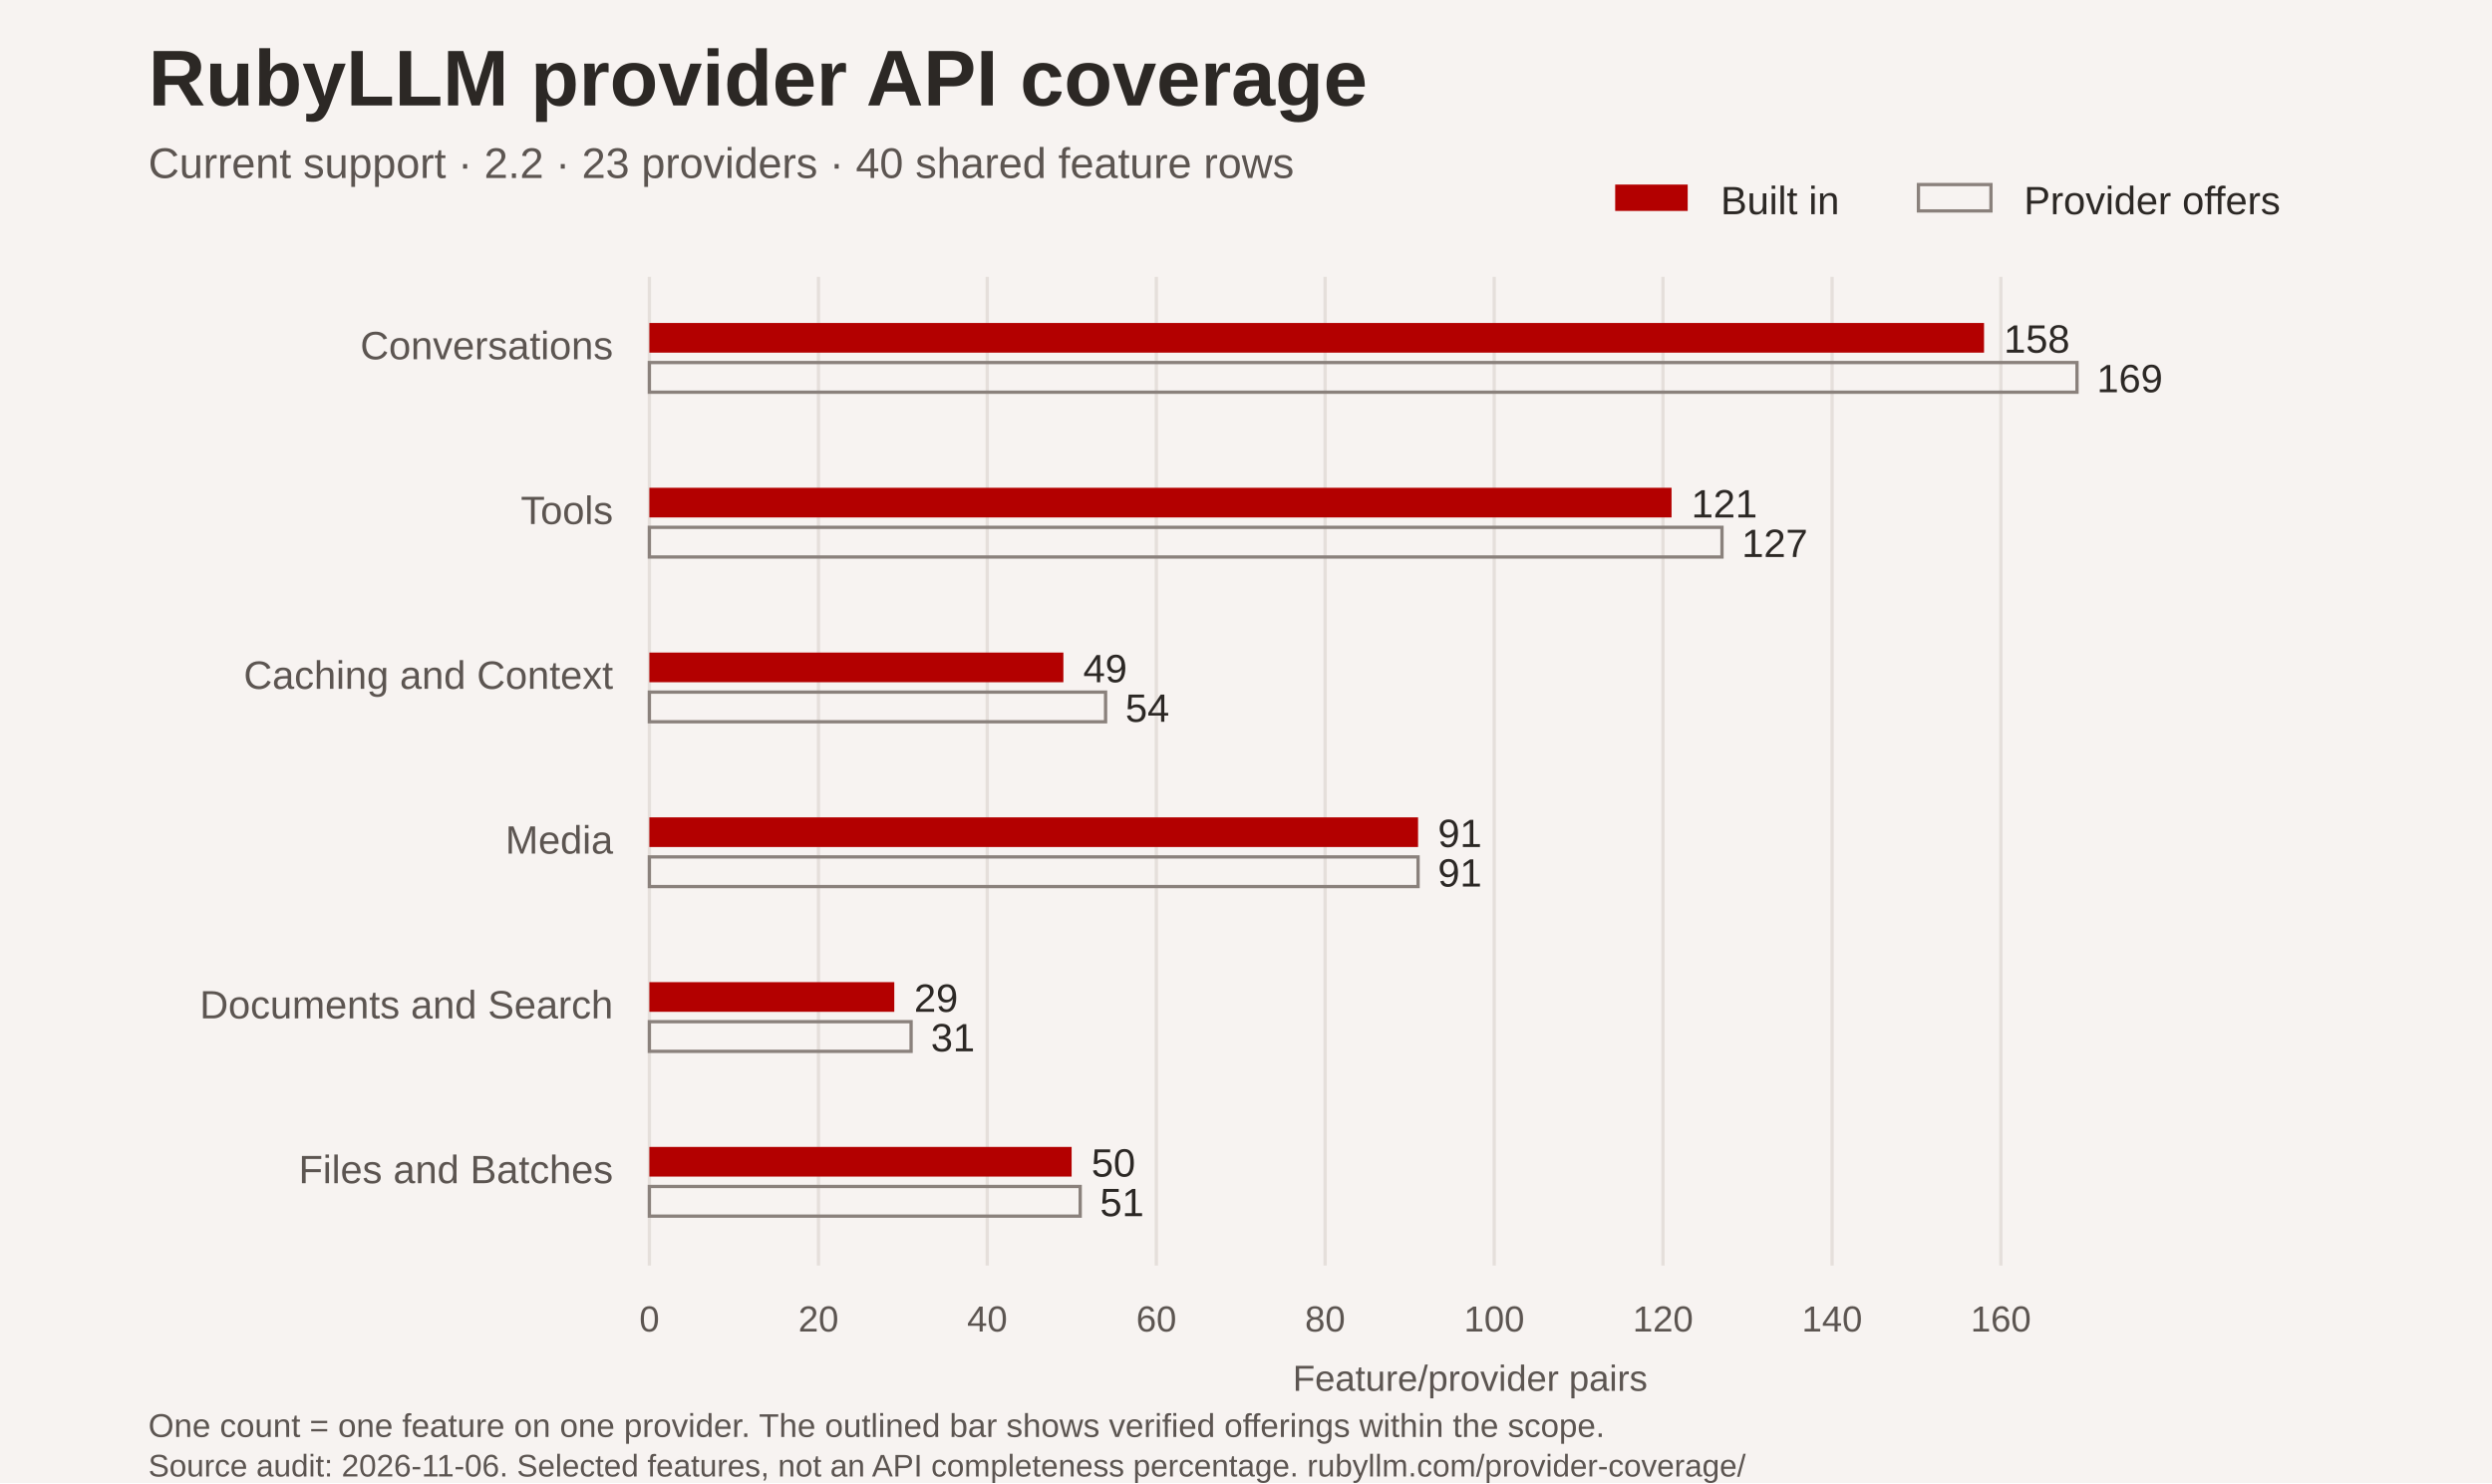
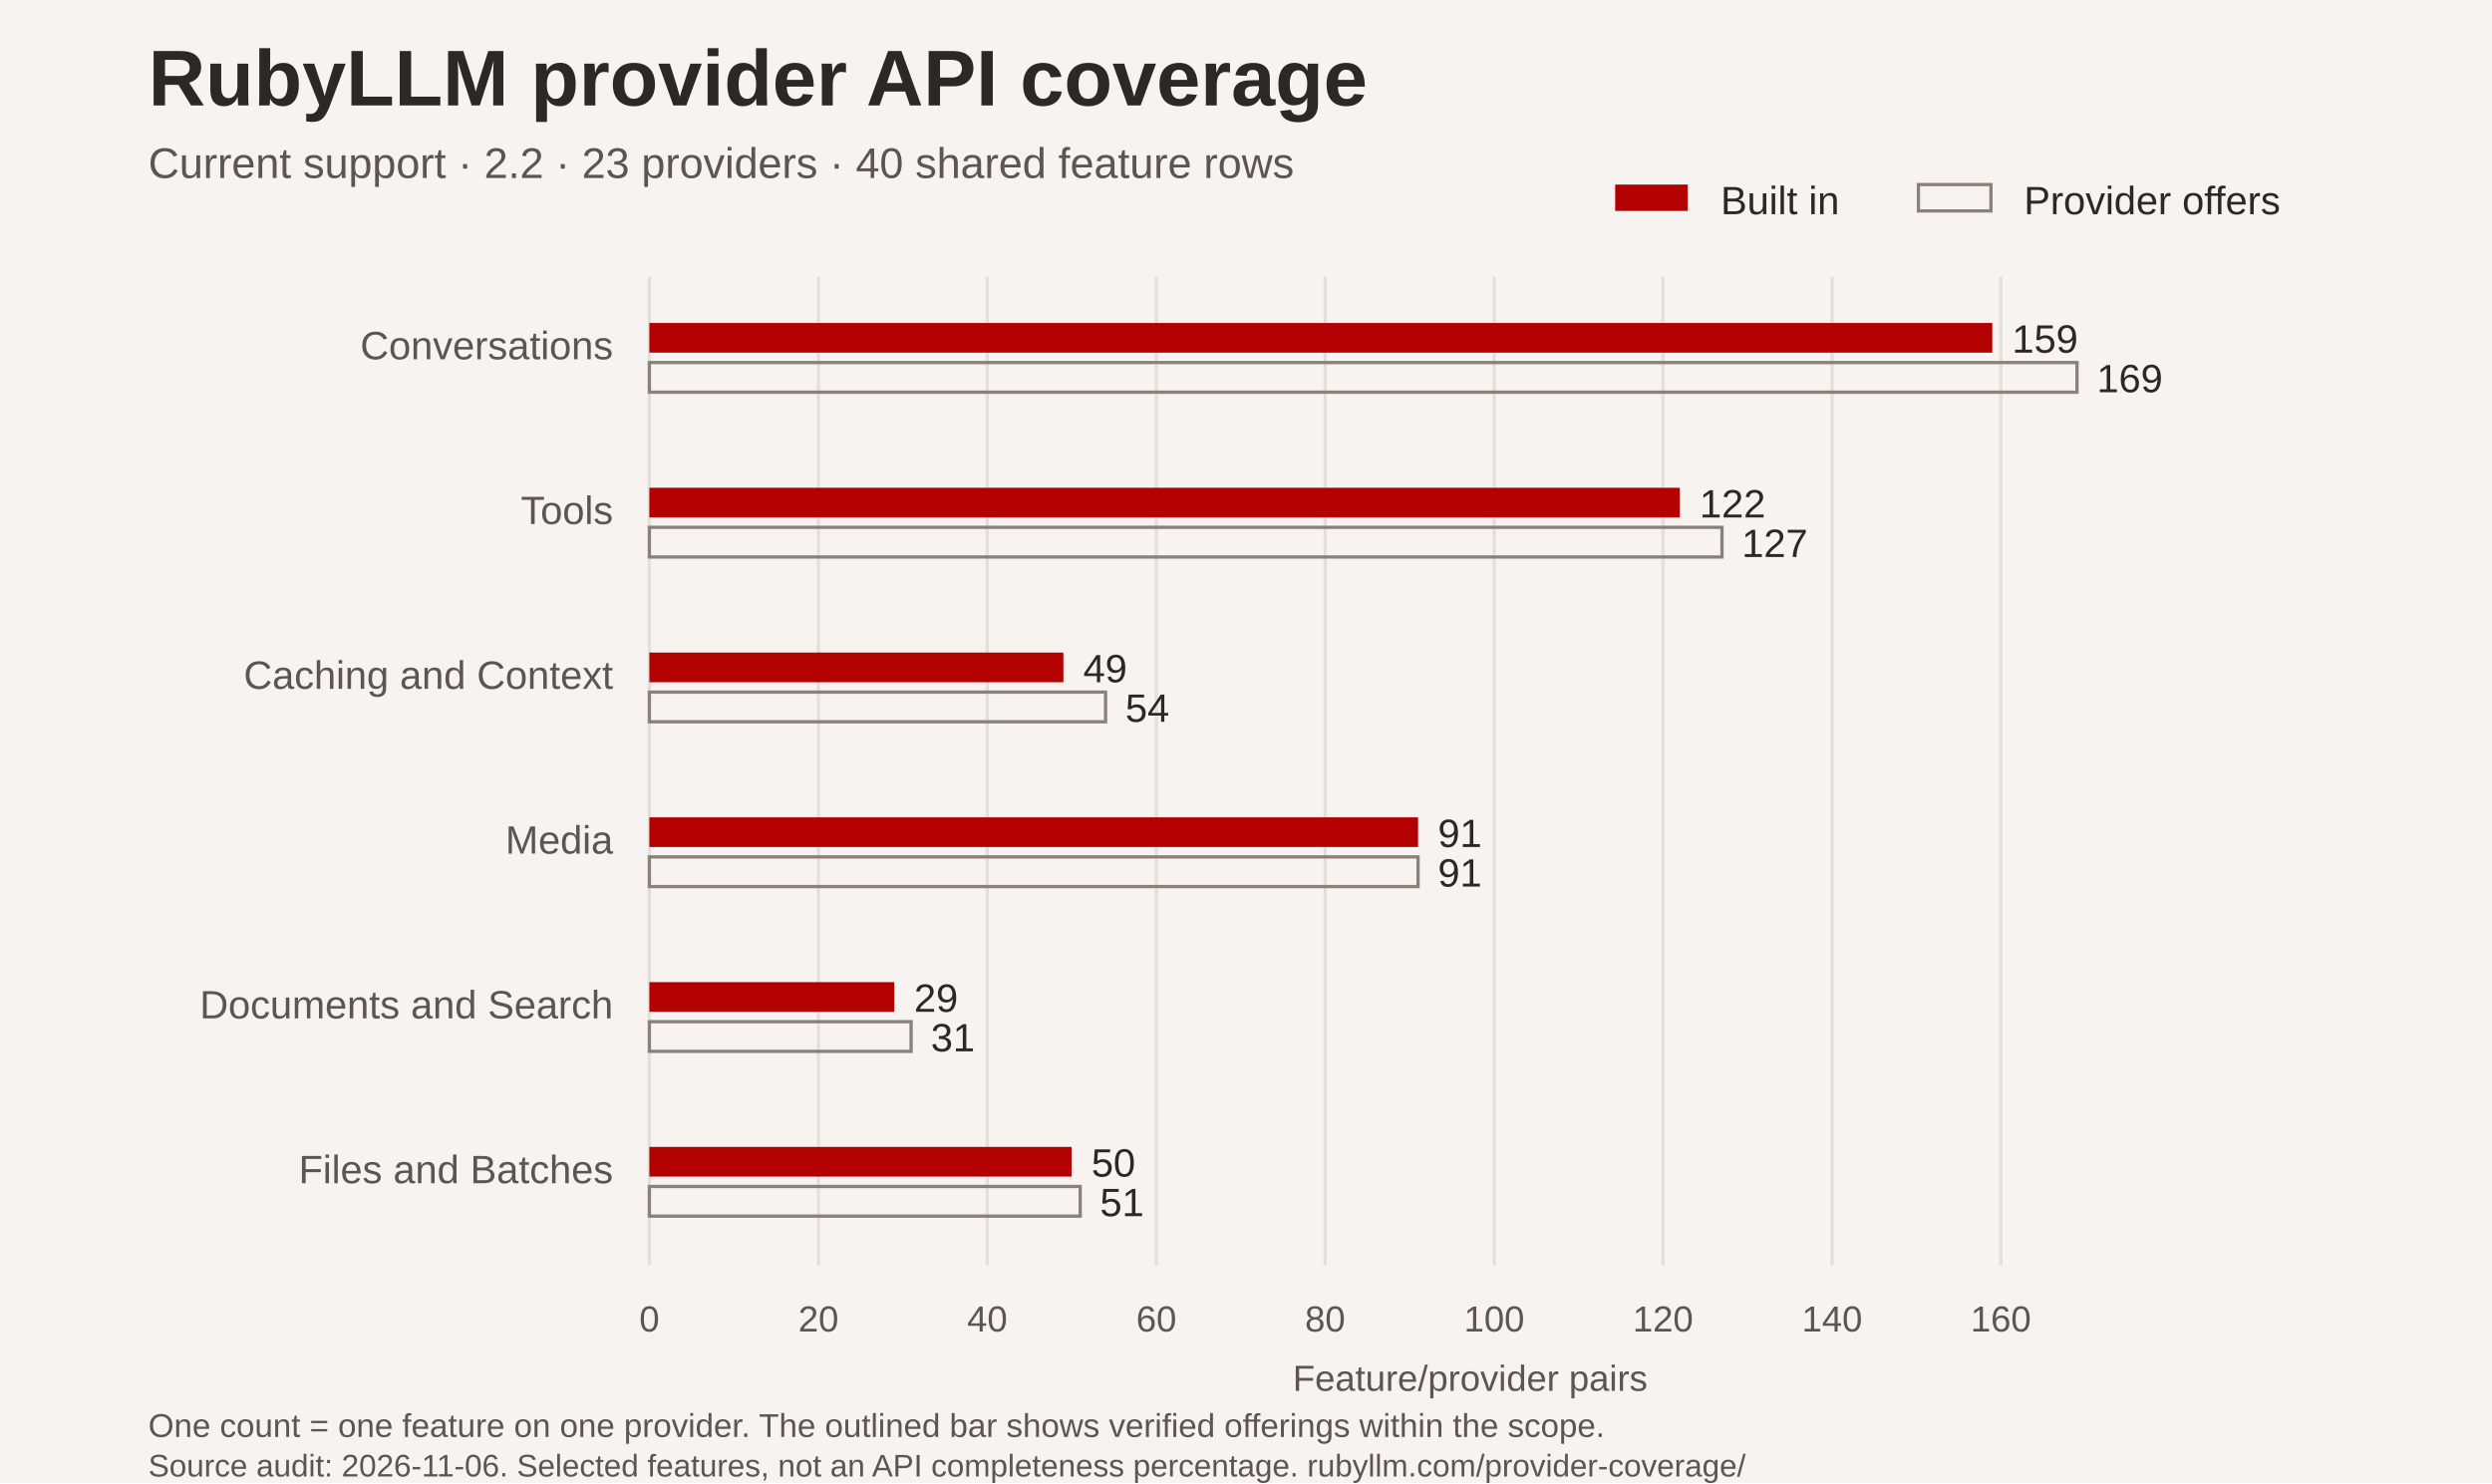
<svg xmlns="http://www.w3.org/2000/svg" width="756" height="450" viewBox="0 0 756 450" font-family="Liberation Sans, Arial, Helvetica, sans-serif" role="img" aria-labelledby="coverage-chart-title coverage-chart-description">
  <rect width="756" height="450" fill="#f7f3f1" />
  <text x="45" y="32" font-size="24" font-weight="700" fill="#2c2825">RubyLLM provider API coverage</text>
  <text x="45" y="54" font-size="13" fill="#5c5551">Current support · 2.2 · 23 providers · 40 shared feature rows</text>
  <rect x="490" y="56" width="22" height="8" fill="#b30000" />
  <text x="522" y="65" font-size="12" fill="#2c2825">Built in</text>
  <rect x="582" y="56" width="22" height="8" fill="none" stroke="#8a817c" />
  <text x="614" y="65" font-size="12" fill="#2c2825">Provider offers</text>
  <line x1="197.0" y1="84" x2="197.0" y2="384" stroke="#e5dfdb" />
  <text x="197.0" y="404" font-size="11" text-anchor="middle" fill="#5c5551">0</text>
  <line x1="248.3" y1="84" x2="248.3" y2="384" stroke="#e5dfdb" />
  <text x="248.3" y="404" font-size="11" text-anchor="middle" fill="#5c5551">20</text>
  <line x1="299.5" y1="84" x2="299.5" y2="384" stroke="#e5dfdb" />
  <text x="299.5" y="404" font-size="11" text-anchor="middle" fill="#5c5551">40</text>
  <line x1="350.8" y1="84" x2="350.8" y2="384" stroke="#e5dfdb" />
  <text x="350.8" y="404" font-size="11" text-anchor="middle" fill="#5c5551">60</text>
  <line x1="402.0" y1="84" x2="402.0" y2="384" stroke="#e5dfdb" />
  <text x="402.0" y="404" font-size="11" text-anchor="middle" fill="#5c5551">80</text>
  <line x1="453.3" y1="84" x2="453.3" y2="384" stroke="#e5dfdb" />
  <text x="453.3" y="404" font-size="11" text-anchor="middle" fill="#5c5551">100</text>
  <line x1="504.5" y1="84" x2="504.5" y2="384" stroke="#e5dfdb" />
  <text x="504.5" y="404" font-size="11" text-anchor="middle" fill="#5c5551">120</text>
  <line x1="555.8" y1="84" x2="555.8" y2="384" stroke="#e5dfdb" />
  <text x="555.8" y="404" font-size="11" text-anchor="middle" fill="#5c5551">140</text>
  <line x1="607.0" y1="84" x2="607.0" y2="384" stroke="#e5dfdb" />
  <text x="607.0" y="404" font-size="11" text-anchor="middle" fill="#5c5551">160</text>
  <text x="186" y="109" font-size="12" text-anchor="end" fill="#5c5551">Conversations</text>
-   <rect x="197" y="98" width="404.9" height="9" fill="#b30000" />
-   <text x="607.9" y="107" font-size="12" fill="#2c2825">158</text>
+   <rect x="197" y="98" width="407.4" height="9" fill="#b30000" />
+   <text x="610.4" y="107" font-size="12" fill="#2c2825">159</text>
  <rect x="197" y="110" width="433.1" height="9" fill="none" stroke="#8a817c" />
  <text x="636.1" y="119" font-size="12" fill="#2c2825">169</text>
  <text x="186" y="159" font-size="12" text-anchor="end" fill="#5c5551">Tools</text>
-   <rect x="197" y="148" width="310.1" height="9" fill="#b30000" />
-   <text x="513.1" y="157" font-size="12" fill="#2c2825">121</text>
+   <rect x="197" y="148" width="312.6" height="9" fill="#b30000" />
+   <text x="515.6" y="157" font-size="12" fill="#2c2825">122</text>
  <rect x="197" y="160" width="325.4" height="9" fill="none" stroke="#8a817c" />
  <text x="528.4" y="169" font-size="12" fill="#2c2825">127</text>
  <text x="186" y="209" font-size="12" text-anchor="end" fill="#5c5551">Caching and Context</text>
  <rect x="197" y="198" width="125.6" height="9" fill="#b30000" />
  <text x="328.6" y="207" font-size="12" fill="#2c2825">49</text>
  <rect x="197" y="210" width="138.4" height="9" fill="none" stroke="#8a817c" />
  <text x="341.4" y="219" font-size="12" fill="#2c2825">54</text>
  <text x="186" y="259" font-size="12" text-anchor="end" fill="#5c5551">Media</text>
  <rect x="197" y="248" width="233.2" height="9" fill="#b30000" />
  <text x="436.2" y="257" font-size="12" fill="#2c2825">91</text>
  <rect x="197" y="260" width="233.2" height="9" fill="none" stroke="#8a817c" />
  <text x="436.2" y="269" font-size="12" fill="#2c2825">91</text>
  <text x="186" y="309" font-size="12" text-anchor="end" fill="#5c5551">Documents and Search</text>
  <rect x="197" y="298" width="74.3" height="9" fill="#b30000" />
  <text x="277.3" y="307" font-size="12" fill="#2c2825">29</text>
  <rect x="197" y="310" width="79.4" height="9" fill="none" stroke="#8a817c" />
  <text x="282.4" y="319" font-size="12" fill="#2c2825">31</text>
  <text x="186" y="359" font-size="12" text-anchor="end" fill="#5c5551">Files and Batches</text>
  <rect x="197" y="348" width="128.1" height="9" fill="#b30000" />
  <text x="331.1" y="357" font-size="12" fill="#2c2825">50</text>
  <rect x="197" y="360" width="130.7" height="9" fill="none" stroke="#8a817c" />
  <text x="333.7" y="369" font-size="12" fill="#2c2825">51</text>
  <text x="446" y="422" font-size="11" text-anchor="middle" fill="#5c5551">Feature/provider pairs</text>
  <text x="45" y="436" font-size="10" fill="#5c5551">One count = one feature on one provider. The outlined bar shows verified offerings within the scope.</text>
  <text x="45" y="448" font-size="9.5" fill="#5c5551">Source audit: 2026-11-06. Selected features, not an API completeness percentage. rubyllm.com/provider-coverage/</text>
</svg>
